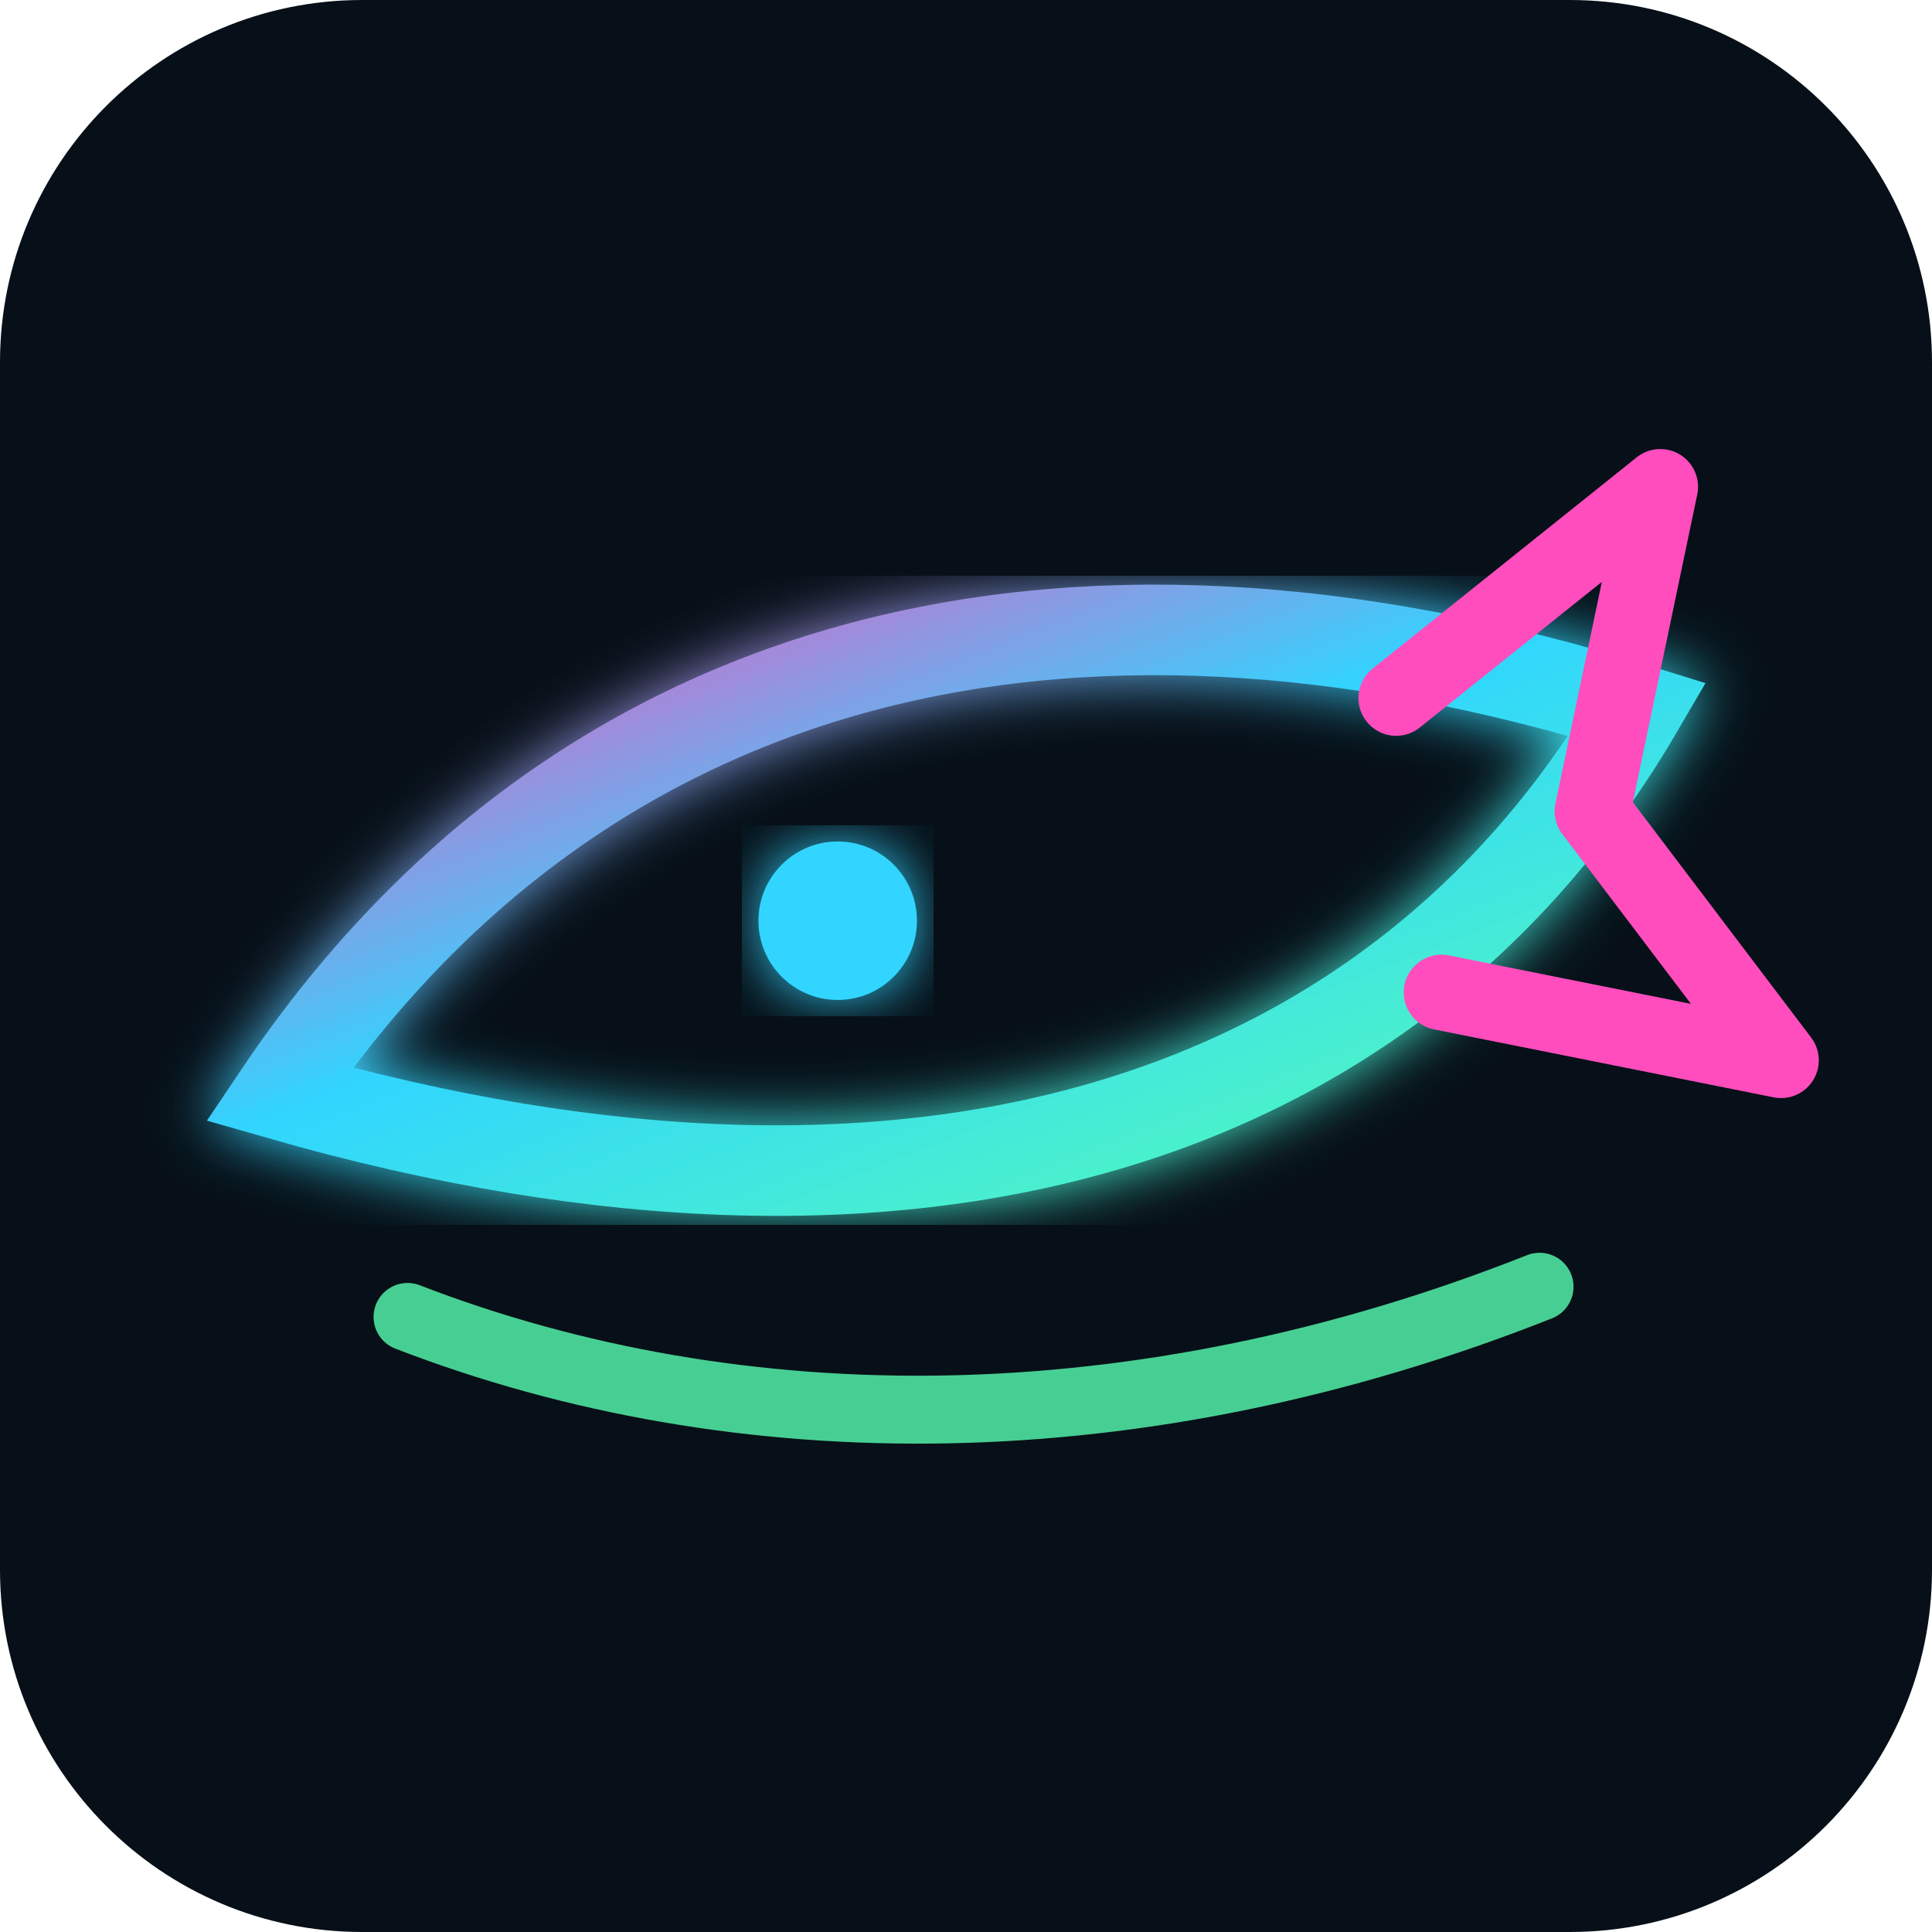
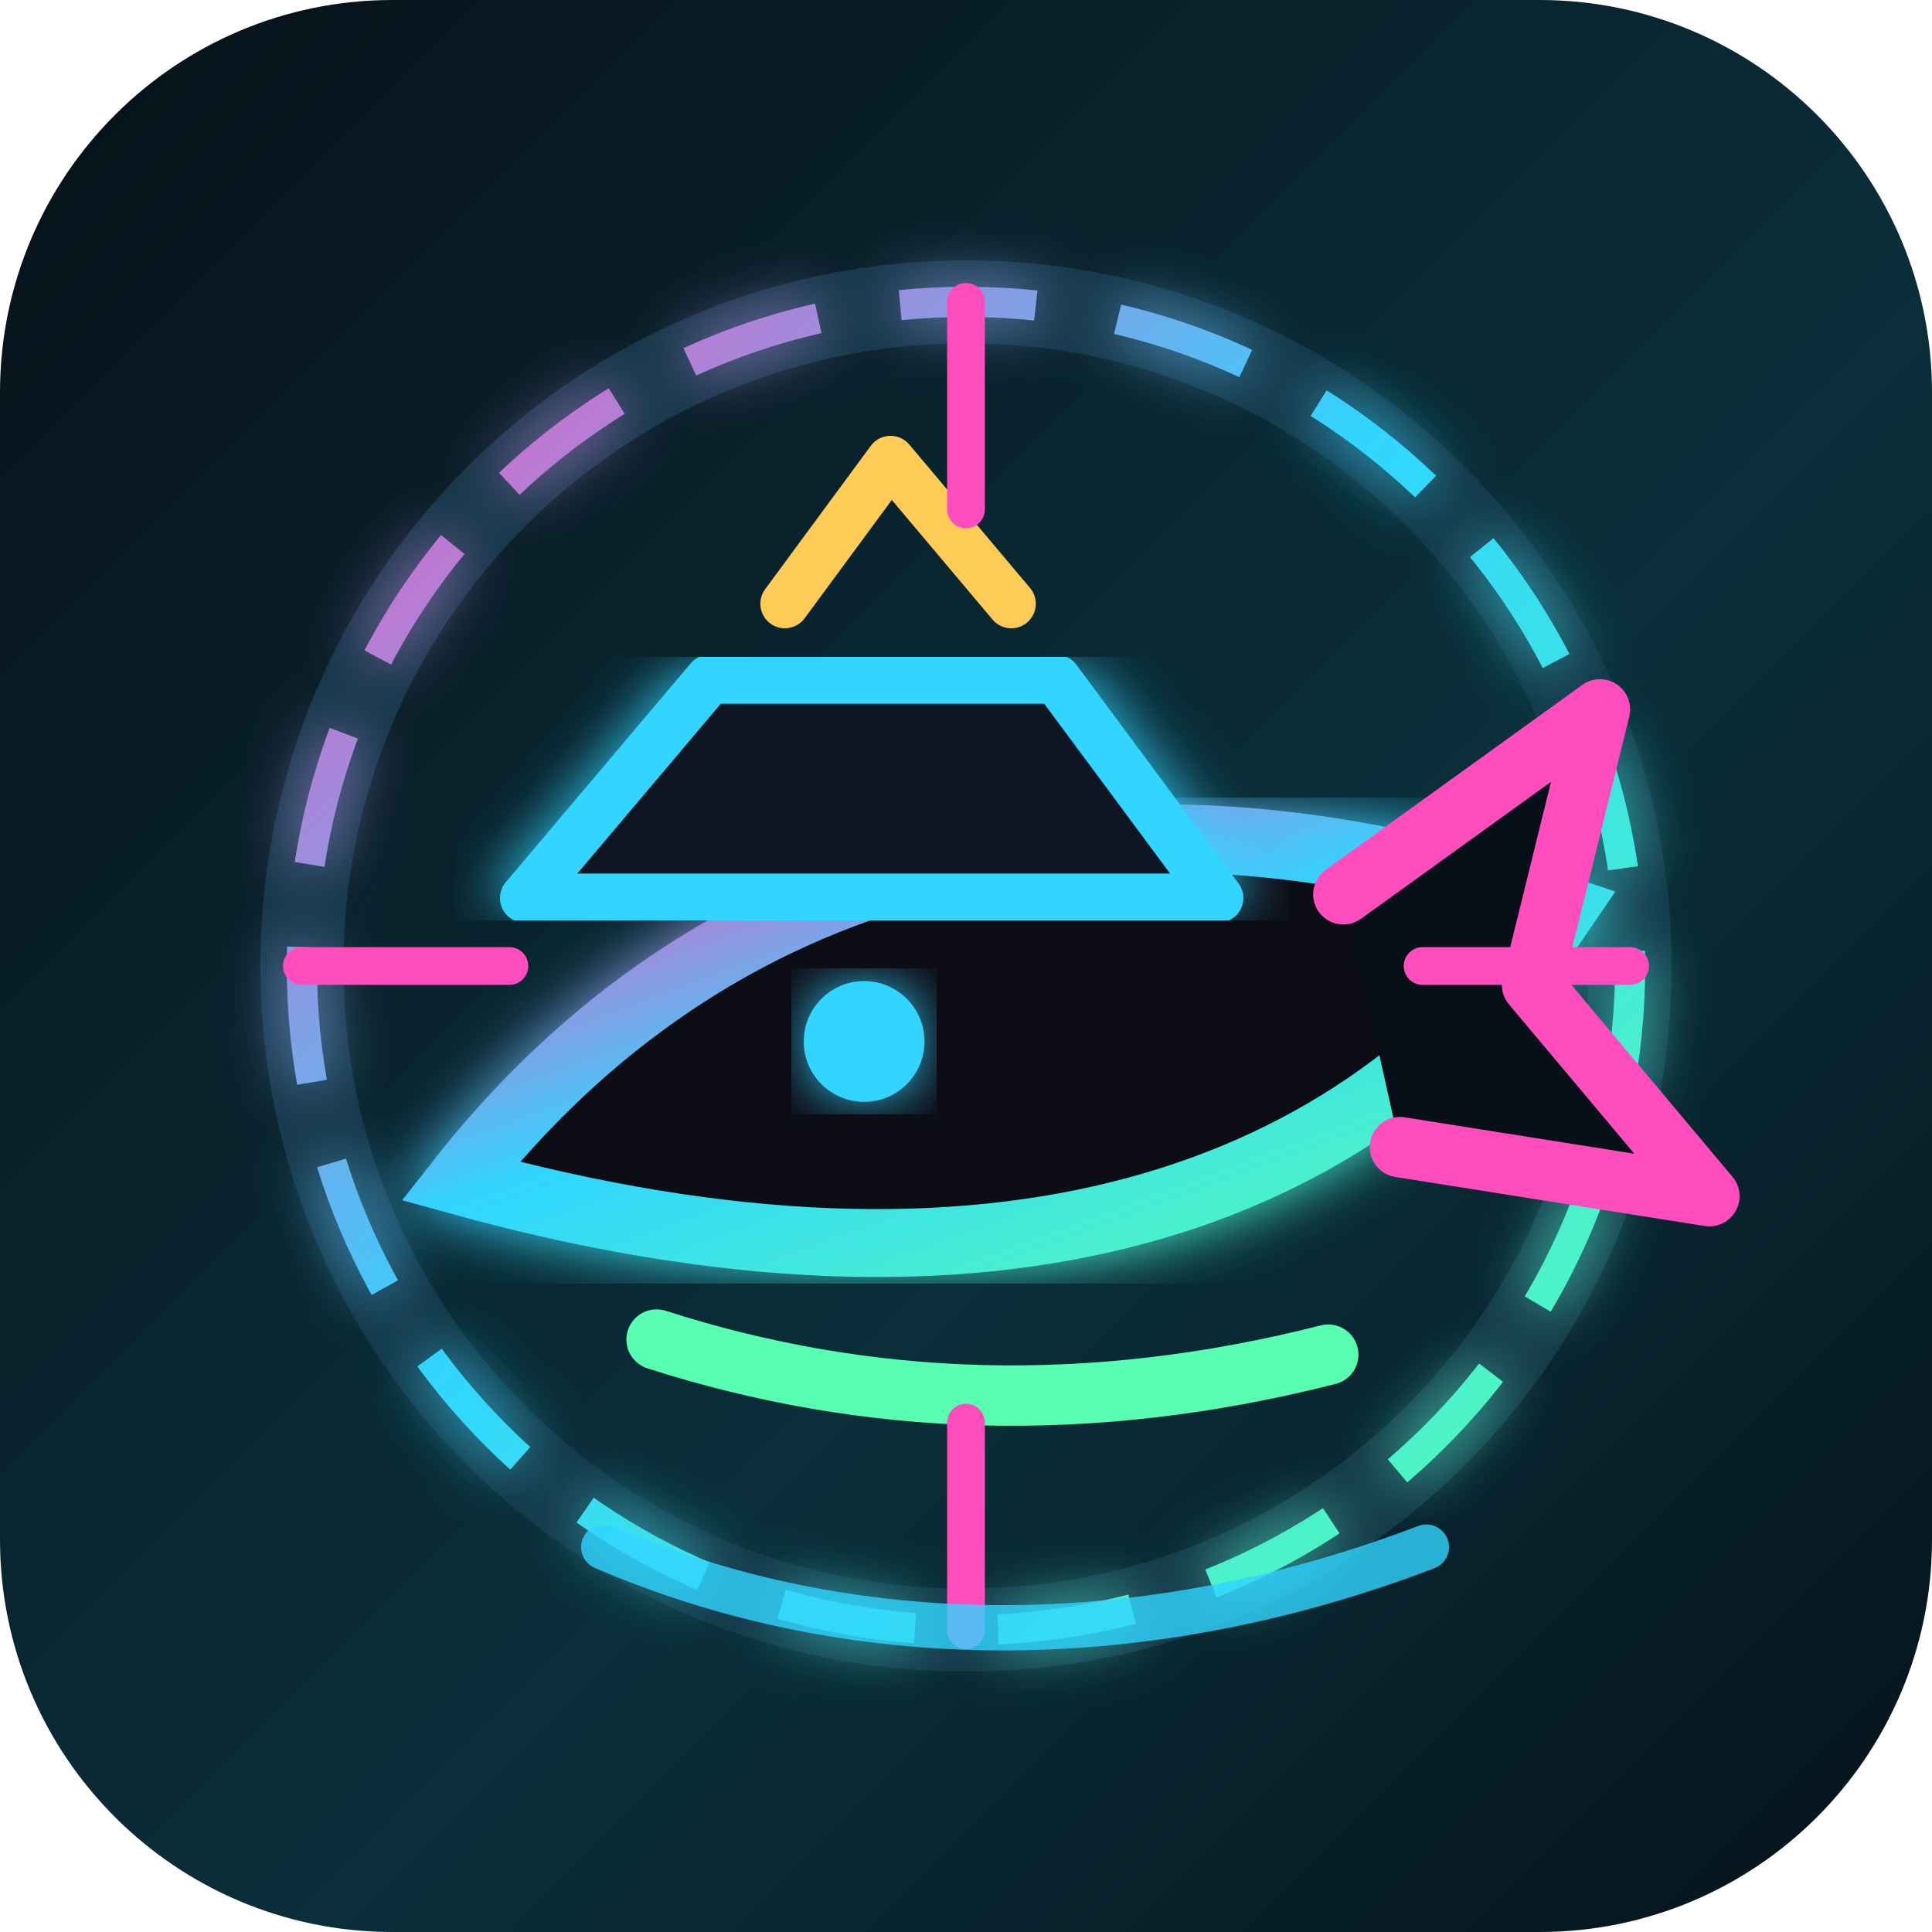
<svg xmlns="http://www.w3.org/2000/svg" viewBox="0 0 512 512" role="img" aria-label="Neon Tide icon">
  <defs>
    <linearGradient id="g" x1="0" y1="0" x2="1" y2="1">
      <stop offset="0" stop-color="#ff4dbd" />
      <stop offset=".45" stop-color="#30d5ff" />
      <stop offset="1" stop-color="#58ffb2" />
+     </linearGradient>
+     <linearGradient id="water" x1="0" y1="0" x2="1" y2="1">
+       <stop offset="0" stop-color="#071018" />
+       <stop offset=".58" stop-color="#0a2f3a" />
+       <stop offset="1" stop-color="#05121b" />
    </linearGradient>
    <filter id="glow">
      <feGaussianBlur stdDeviation="8" result="blur" />
      <feMerge>
        <feMergeNode in="blur" />
        <feMergeNode in="SourceGraphic" />
      </feMerge>
    </filter>
  </defs>
-   <rect width="512" height="512" rx="96" fill="#071018" />
-   <path d="M74 290c78-116 206-150 360-102-62 106-186 152-360 102Z" fill="none" stroke="url(#g)" stroke-width="24" filter="url(#glow)" />
-   <path d="M370 185l70-56-18 86 50 66-90-18" fill="none" stroke="#ff4dbd" stroke-width="20" stroke-linecap="round" stroke-linejoin="round" />
-   <circle cx="222" cy="244" r="21" fill="#30d5ff" filter="url(#glow)" />
-   <path d="M108 349c88 34 194 34 300-8" fill="none" stroke="#58ffb2" stroke-width="18" stroke-linecap="round" opacity=".8" />
+   <rect width="512" height="512" rx="104" fill="url(#water)" />
+   <circle cx="256" cy="256" r="176" fill="none" stroke="#153748" stroke-width="22" />
+   <circle cx="256" cy="256" r="176" fill="none" stroke="url(#g)" stroke-width="8" stroke-dasharray="36 22" filter="url(#glow)" />
+   <path d="M122 313c66-84 168-114 292-72-53 78-151 111-292 72Z" fill="#071018" stroke="url(#g)" stroke-width="18" filter="url(#glow)" />
+   <path d="M356 237l68-49-18 73 47 56-82-13" fill="#071018" stroke="#ff4dbd" stroke-width="16" stroke-linecap="round" stroke-linejoin="round" />
+   <circle cx="229" cy="276" r="16" fill="#30d5ff" filter="url(#glow)" />
+   <path d="M174 355c56 18 115 20 178 4" fill="none" stroke="#58ffb2" stroke-width="16" stroke-linecap="round" />
+   <path d="M188 180h92l43 58H139l49-58Z" fill="#0a1924" stroke="#30d5ff" stroke-width="13" stroke-linejoin="round" filter="url(#glow)" />
+   <path d="M208 160l28-38 32 38" fill="none" stroke="#ffcb57" stroke-width="13" stroke-linecap="round" stroke-linejoin="round" />
+   <path d="M256 80v55M256 377v55M80 256h55M377 256h55" fill="none" stroke="#ff4dbd" stroke-width="10" stroke-linecap="round" />
+   <path d="M160 410c65 28 142 29 218 0" fill="none" stroke="#30d5ff" stroke-width="12" stroke-linecap="round" opacity=".8" />
</svg>
